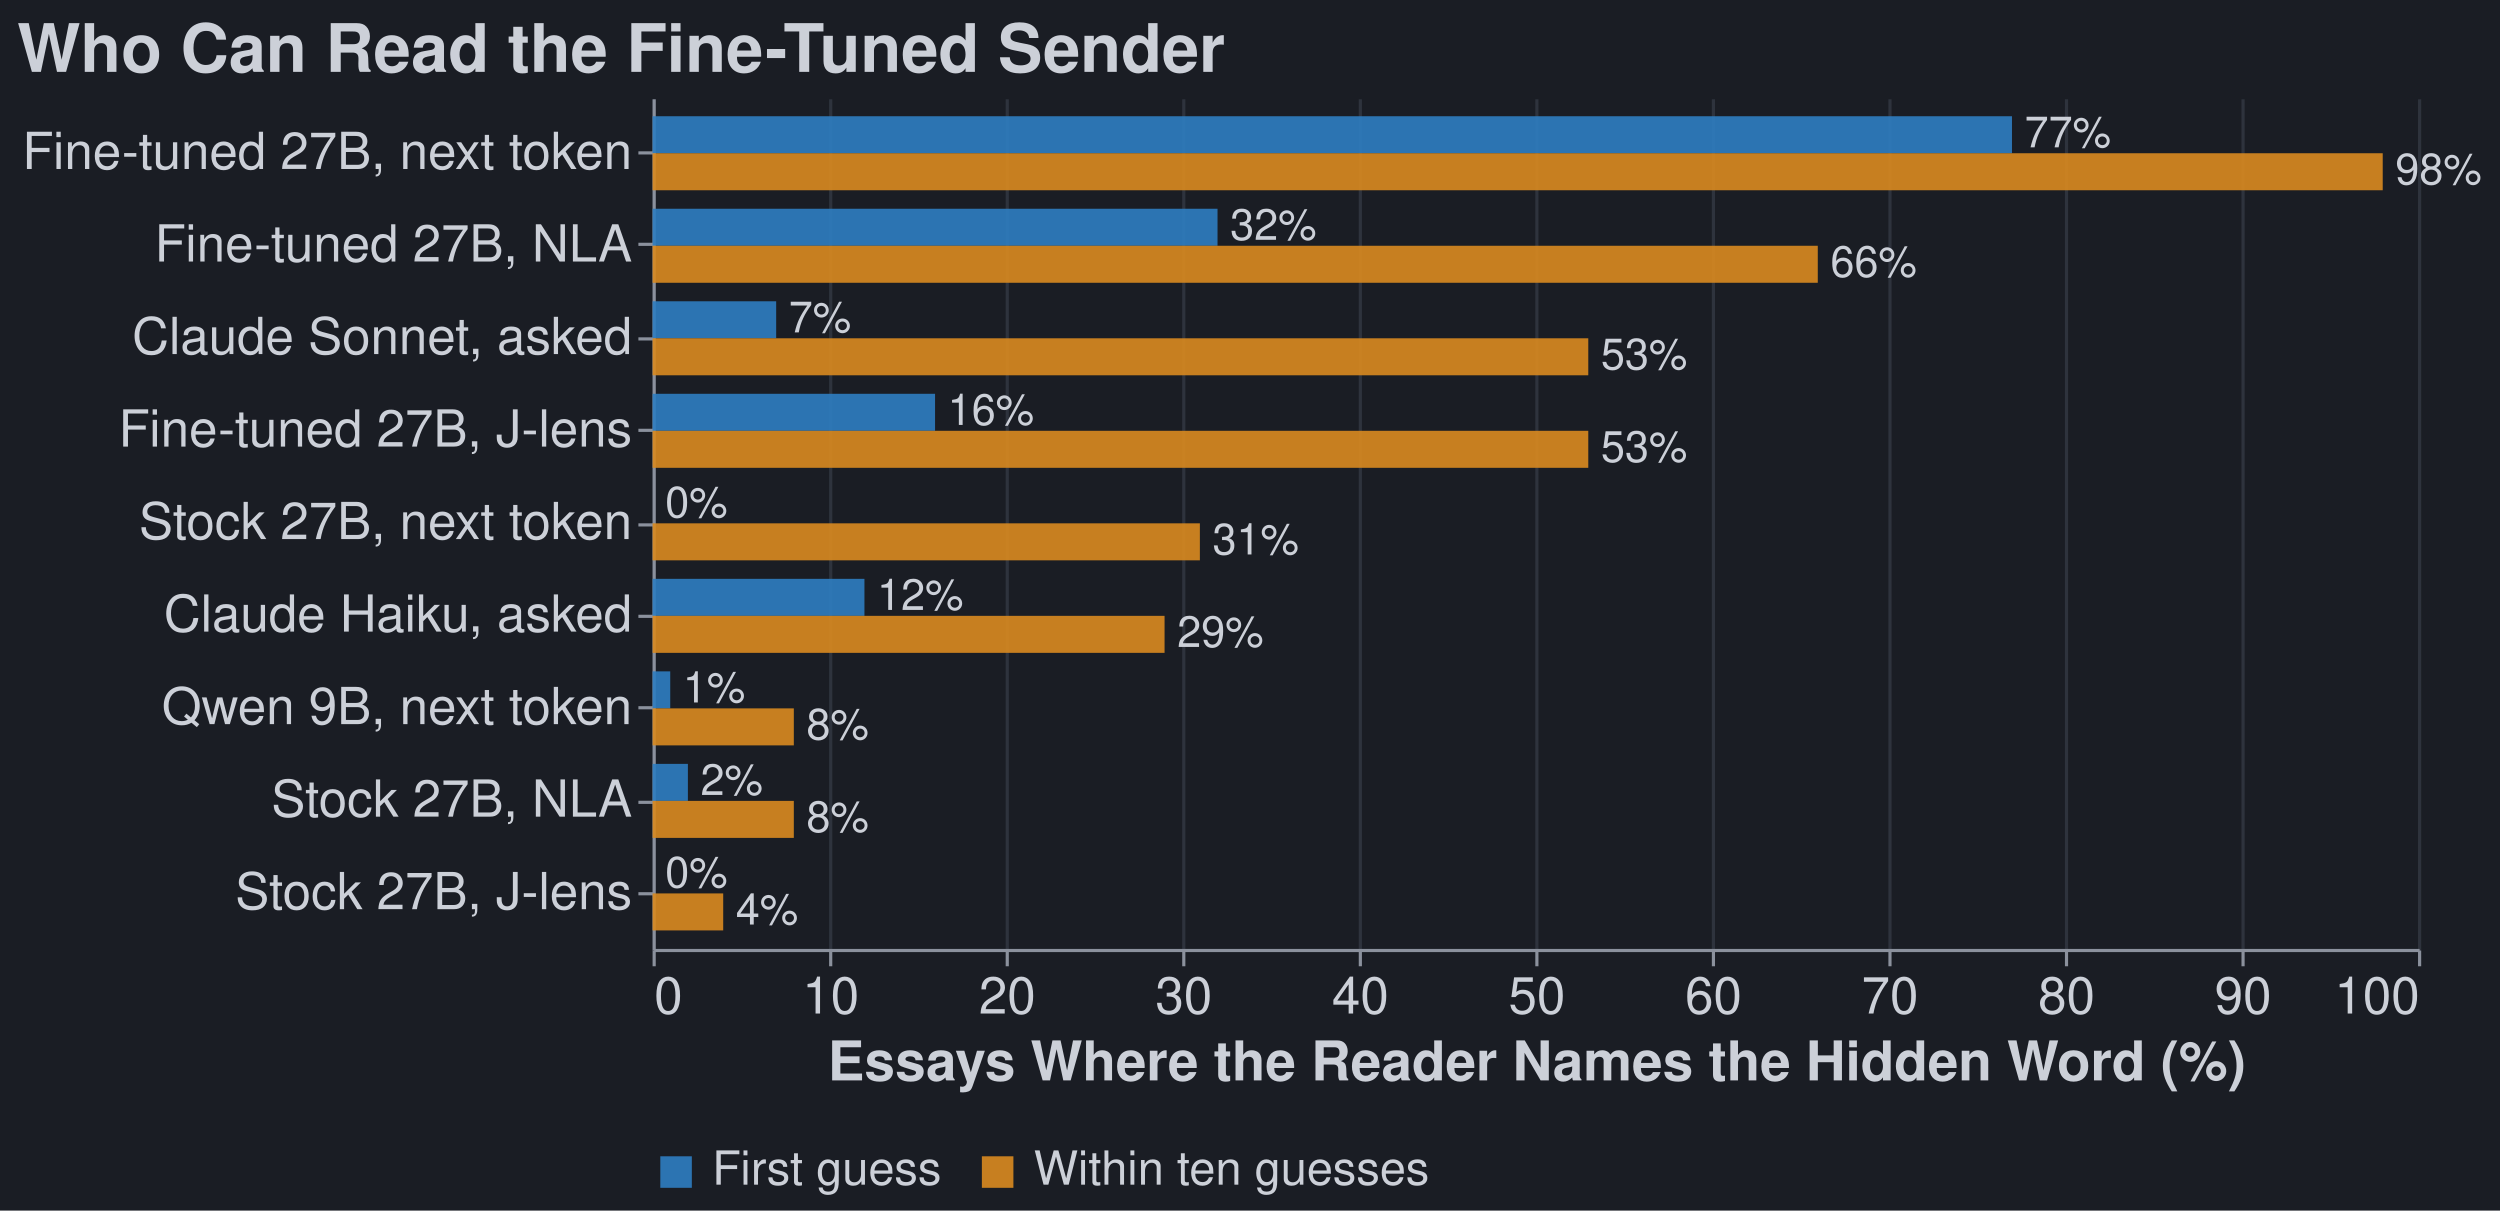
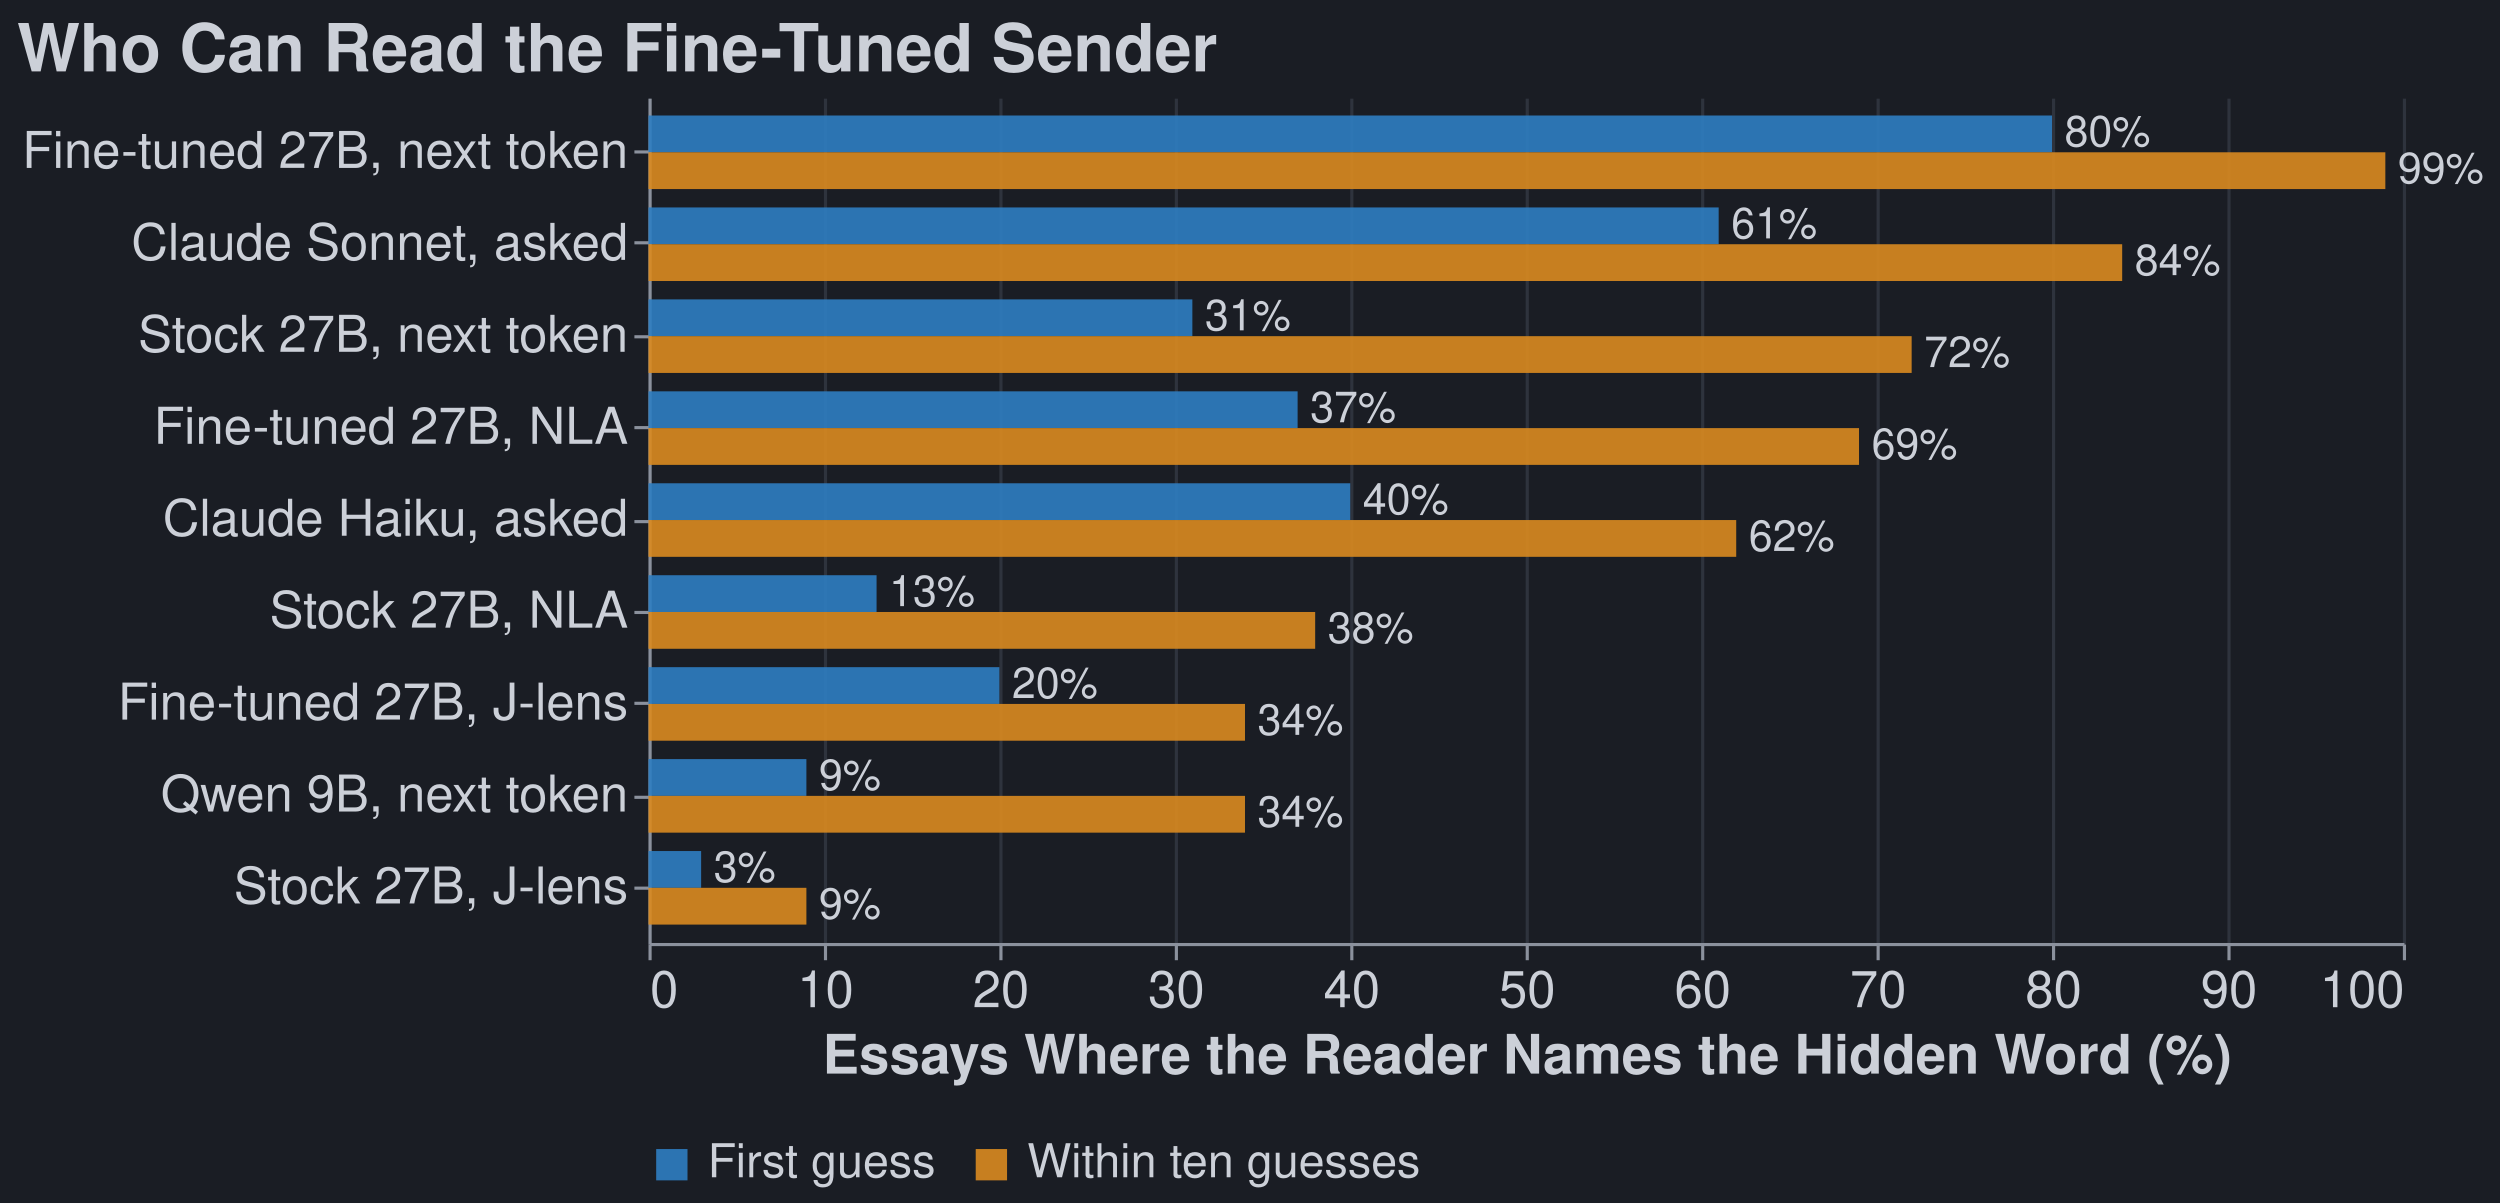
- <svg xmlns="http://www.w3.org/2000/svg" version="1.1" class="marks" width="793" height="384" viewBox="0 0 793 384">
-   <rect width="793" height="384" fill="#1a1d24" />
+ <svg xmlns="http://www.w3.org/2000/svg" version="1.1" class="marks" width="798" height="384" viewBox="0 0 798 384">
+   <rect width="798" height="384" fill="#1a1d24" />
  <g fill="none" stroke-miterlimit="10" transform="translate(207,31)">
    <g class="mark-group role-frame root" role="graphics-object" aria-roledescription="group mark container">
      <g transform="translate(0,0)">
        <path class="background" aria-hidden="true" d="M0,0h560v270h-560Z" />
        <g>
          <g class="mark-group role-axis" aria-hidden="true">
            <g transform="translate(0.5,270.5)">
              <path class="background" aria-hidden="true" d="M0,0h0v0h0Z" pointer-events="none" />
              <g>
                <g class="mark-rule role-axis-grid" pointer-events="none">
                  <line transform="translate(0,0)" x2="0" y2="-270" stroke="#2e333d" stroke-width="1" opacity="1" />
                  <line transform="translate(56,0)" x2="0" y2="-270" stroke="#2e333d" stroke-width="1" opacity="1" />
                  <line transform="translate(112,0)" x2="0" y2="-270" stroke="#2e333d" stroke-width="1" opacity="1" />
                  <line transform="translate(168,0)" x2="0" y2="-270" stroke="#2e333d" stroke-width="1" opacity="1" />
                  <line transform="translate(224,0)" x2="0" y2="-270" stroke="#2e333d" stroke-width="1" opacity="1" />
                  <line transform="translate(280,0)" x2="0" y2="-270" stroke="#2e333d" stroke-width="1" opacity="1" />
                  <line transform="translate(336,0)" x2="0" y2="-270" stroke="#2e333d" stroke-width="1" opacity="1" />
                  <line transform="translate(392,0)" x2="0" y2="-270" stroke="#2e333d" stroke-width="1" opacity="1" />
                  <line transform="translate(448,0)" x2="0" y2="-270" stroke="#2e333d" stroke-width="1" opacity="1" />
                  <line transform="translate(504,0)" x2="0" y2="-270" stroke="#2e333d" stroke-width="1" opacity="1" />
                  <line transform="translate(560,0)" x2="0" y2="-270" stroke="#2e333d" stroke-width="1" opacity="1" />
                </g>
              </g>
              <path class="foreground" aria-hidden="true" d="" pointer-events="none" display="none" />
            </g>
          </g>
          <g class="mark-group role-axis" role="graphics-symbol" aria-roledescription="axis" aria-label="X-axis titled 'Essays Where the Reader Names the Hidden Word (%)' for a linear scale with values from 0 to 100">
            <g transform="translate(0.5,270.5)">
              <path class="background" aria-hidden="true" d="M0,0h0v0h0Z" pointer-events="none" />
              <g>
                <g class="mark-rule role-axis-tick" pointer-events="none">
                  <line transform="translate(0,0)" x2="0" y2="5" stroke="#8b919d" stroke-width="1" opacity="1" />
                  <line transform="translate(56,0)" x2="0" y2="5" stroke="#8b919d" stroke-width="1" opacity="1" />
                  <line transform="translate(112,0)" x2="0" y2="5" stroke="#8b919d" stroke-width="1" opacity="1" />
                  <line transform="translate(168,0)" x2="0" y2="5" stroke="#8b919d" stroke-width="1" opacity="1" />
                  <line transform="translate(224,0)" x2="0" y2="5" stroke="#8b919d" stroke-width="1" opacity="1" />
                  <line transform="translate(280,0)" x2="0" y2="5" stroke="#8b919d" stroke-width="1" opacity="1" />
                  <line transform="translate(336,0)" x2="0" y2="5" stroke="#8b919d" stroke-width="1" opacity="1" />
                  <line transform="translate(392,0)" x2="0" y2="5" stroke="#8b919d" stroke-width="1" opacity="1" />
                  <line transform="translate(448,0)" x2="0" y2="5" stroke="#8b919d" stroke-width="1" opacity="1" />
                  <line transform="translate(504,0)" x2="0" y2="5" stroke="#8b919d" stroke-width="1" opacity="1" />
                  <line transform="translate(560,0)" x2="0" y2="5" stroke="#8b919d" stroke-width="1" opacity="1" />
                </g>
                <g class="mark-text role-axis-label" pointer-events="none">
                  <text text-anchor="start" transform="translate(0,20)" font-family="system-ui, -apple-system, Segoe UI, Helvetica, Arial, sans-serif" font-size="16.2px" fill="#ccd0d8" opacity="1">0</text>
                  <text text-anchor="middle" transform="translate(56,20)" font-family="system-ui, -apple-system, Segoe UI, Helvetica, Arial, sans-serif" font-size="16.2px" fill="#ccd0d8" opacity="1">10</text>
                  <text text-anchor="middle" transform="translate(112,20)" font-family="system-ui, -apple-system, Segoe UI, Helvetica, Arial, sans-serif" font-size="16.2px" fill="#ccd0d8" opacity="1">20</text>
                  <text text-anchor="middle" transform="translate(168,20)" font-family="system-ui, -apple-system, Segoe UI, Helvetica, Arial, sans-serif" font-size="16.2px" fill="#ccd0d8" opacity="1">30</text>
                  <text text-anchor="middle" transform="translate(224,20)" font-family="system-ui, -apple-system, Segoe UI, Helvetica, Arial, sans-serif" font-size="16.2px" fill="#ccd0d8" opacity="1">40</text>
                  <text text-anchor="middle" transform="translate(280,20)" font-family="system-ui, -apple-system, Segoe UI, Helvetica, Arial, sans-serif" font-size="16.2px" fill="#ccd0d8" opacity="1">50</text>
                  <text text-anchor="middle" transform="translate(336,20)" font-family="system-ui, -apple-system, Segoe UI, Helvetica, Arial, sans-serif" font-size="16.2px" fill="#ccd0d8" opacity="1">60</text>
                  <text text-anchor="middle" transform="translate(392,20)" font-family="system-ui, -apple-system, Segoe UI, Helvetica, Arial, sans-serif" font-size="16.2px" fill="#ccd0d8" opacity="1">70</text>
                  <text text-anchor="middle" transform="translate(448,20)" font-family="system-ui, -apple-system, Segoe UI, Helvetica, Arial, sans-serif" font-size="16.2px" fill="#ccd0d8" opacity="1">80</text>
                  <text text-anchor="middle" transform="translate(504,20)" font-family="system-ui, -apple-system, Segoe UI, Helvetica, Arial, sans-serif" font-size="16.2px" fill="#ccd0d8" opacity="1">90</text>
                  <text text-anchor="end" transform="translate(560,20)" font-family="system-ui, -apple-system, Segoe UI, Helvetica, Arial, sans-serif" font-size="16.2px" fill="#ccd0d8" opacity="1">100</text>
                </g>
                <g class="mark-rule role-axis-domain" pointer-events="none">
                  <line transform="translate(0,0)" x2="560" y2="0" stroke="#8b919d" stroke-width="1" opacity="1" />
                </g>
                <g class="mark-text role-axis-title" pointer-events="none">
                  <text text-anchor="middle" transform="translate(280,41.2)" font-family="system-ui, -apple-system, Segoe UI, Helvetica, Arial, sans-serif" font-size="17.4px" font-weight="bold" fill="#ccd0d8" opacity="1">Essays Where the Reader Names the Hidden Word (%)</text>
                </g>
              </g>
              <path class="foreground" aria-hidden="true" d="" pointer-events="none" display="none" />
            </g>
          </g>
-           <g class="mark-group role-axis" role="graphics-symbol" aria-roledescription="axis" aria-label="Y-axis for a discrete scale with 9 values: Fine-tuned 27B, next token, Fine-tuned 27B, NLA, Claude Sonnet, asked, Fine-tuned 27B, J-lens, Stock 27B, next token, ending with Stock 27B, J-lens">
+           <g class="mark-group role-axis" role="graphics-symbol" aria-roledescription="axis" aria-label="Y-axis for a discrete scale with 9 values: Fine-tuned 27B, next token, Claude Sonnet, asked, Stock 27B, next token, Fine-tuned 27B, NLA, Claude Haiku, asked, ending with Stock 27B, J-lens">
            <g transform="translate(0.5,0.5)">
              <path class="background" aria-hidden="true" d="M0,0h0v0h0Z" pointer-events="none" />
              <g>
                <g class="mark-rule role-axis-tick" pointer-events="none">
                  <line transform="translate(0,17)" x2="-5" y2="0" stroke="#8b919d" stroke-width="1" opacity="1" />
                  <line transform="translate(0,46)" x2="-5" y2="0" stroke="#8b919d" stroke-width="1" opacity="1" />
                  <line transform="translate(0,76)" x2="-5" y2="0" stroke="#8b919d" stroke-width="1" opacity="1" />
                  <line transform="translate(0,105)" x2="-5" y2="0" stroke="#8b919d" stroke-width="1" opacity="1" />
                  <line transform="translate(0,135)" x2="-5" y2="0" stroke="#8b919d" stroke-width="1" opacity="1" />
                  <line transform="translate(0,164)" x2="-5" y2="0" stroke="#8b919d" stroke-width="1" opacity="1" />
                  <line transform="translate(0,193)" x2="-5" y2="0" stroke="#8b919d" stroke-width="1" opacity="1" />
                  <line transform="translate(0,223)" x2="-5" y2="0" stroke="#8b919d" stroke-width="1" opacity="1" />
                  <line transform="translate(0,252)" x2="-5" y2="0" stroke="#8b919d" stroke-width="1" opacity="1" />
                </g>
                <g class="mark-text role-axis-label" pointer-events="none">
                  <text text-anchor="end" transform="translate(-7,22.1087)" font-family="system-ui, -apple-system, Segoe UI, Helvetica, Arial, sans-serif" font-size="16.2px" fill="#ccd0d8" opacity="1">Fine-tuned 27B, next token</text>
-                   <text text-anchor="end" transform="translate(-7,51.45652)" font-family="system-ui, -apple-system, Segoe UI, Helvetica, Arial, sans-serif" font-size="16.2px" fill="#ccd0d8" opacity="1">Fine-tuned 27B, NLA</text>
-                   <text text-anchor="end" transform="translate(-7,80.80435)" font-family="system-ui, -apple-system, Segoe UI, Helvetica, Arial, sans-serif" font-size="16.2px" fill="#ccd0d8" opacity="1">Claude Sonnet, asked</text>
-                   <text text-anchor="end" transform="translate(-7,110.1522)" font-family="system-ui, -apple-system, Segoe UI, Helvetica, Arial, sans-serif" font-size="16.2px" fill="#ccd0d8" opacity="1">Fine-tuned 27B, J-lens</text>
-                   <text text-anchor="end" transform="translate(-7,139.5)" font-family="system-ui, -apple-system, Segoe UI, Helvetica, Arial, sans-serif" font-size="16.2px" fill="#ccd0d8" opacity="1">Stock 27B, next token</text>
-                   <text text-anchor="end" transform="translate(-7,168.8478)" font-family="system-ui, -apple-system, Segoe UI, Helvetica, Arial, sans-serif" font-size="16.2px" fill="#ccd0d8" opacity="1">Claude Haiku, asked</text>
-                   <text text-anchor="end" transform="translate(-7,198.1957)" font-family="system-ui, -apple-system, Segoe UI, Helvetica, Arial, sans-serif" font-size="16.2px" fill="#ccd0d8" opacity="1">Qwen 9B, next token</text>
-                   <text text-anchor="end" transform="translate(-7,227.5435)" font-family="system-ui, -apple-system, Segoe UI, Helvetica, Arial, sans-serif" font-size="16.2px" fill="#ccd0d8" opacity="1">Stock 27B, NLA</text>
+                   <text text-anchor="end" transform="translate(-7,51.45652)" font-family="system-ui, -apple-system, Segoe UI, Helvetica, Arial, sans-serif" font-size="16.2px" fill="#ccd0d8" opacity="1">Claude Sonnet, asked</text>
+                   <text text-anchor="end" transform="translate(-7,80.80435)" font-family="system-ui, -apple-system, Segoe UI, Helvetica, Arial, sans-serif" font-size="16.2px" fill="#ccd0d8" opacity="1">Stock 27B, next token</text>
+                   <text text-anchor="end" transform="translate(-7,110.1522)" font-family="system-ui, -apple-system, Segoe UI, Helvetica, Arial, sans-serif" font-size="16.2px" fill="#ccd0d8" opacity="1">Fine-tuned 27B, NLA</text>
+                   <text text-anchor="end" transform="translate(-7,139.5)" font-family="system-ui, -apple-system, Segoe UI, Helvetica, Arial, sans-serif" font-size="16.2px" fill="#ccd0d8" opacity="1">Claude Haiku, asked</text>
+                   <text text-anchor="end" transform="translate(-7,168.8478)" font-family="system-ui, -apple-system, Segoe UI, Helvetica, Arial, sans-serif" font-size="16.2px" fill="#ccd0d8" opacity="1">Stock 27B, NLA</text>
+                   <text text-anchor="end" transform="translate(-7,198.1957)" font-family="system-ui, -apple-system, Segoe UI, Helvetica, Arial, sans-serif" font-size="16.2px" fill="#ccd0d8" opacity="1">Fine-tuned 27B, J-lens</text>
+                   <text text-anchor="end" transform="translate(-7,227.5435)" font-family="system-ui, -apple-system, Segoe UI, Helvetica, Arial, sans-serif" font-size="16.2px" fill="#ccd0d8" opacity="1">Qwen 9B, next token</text>
                  <text text-anchor="end" transform="translate(-7,256.8913)" font-family="system-ui, -apple-system, Segoe UI, Helvetica, Arial, sans-serif" font-size="16.2px" fill="#ccd0d8" opacity="1">Stock 27B, J-lens</text>
                </g>
                <g class="mark-rule role-axis-domain" pointer-events="none">
                  <line transform="translate(0,0)" x2="0" y2="270" stroke="#8b919d" stroke-width="1" opacity="1" />
                </g>
              </g>
              <path class="foreground" aria-hidden="true" d="" pointer-events="none" display="none" />
            </g>
          </g>
          <g class="mark-rect role-mark layer_0_marks" role="graphics-object" aria-roledescription="rect mark container">
-             <path aria-label="Essays Where the Reader Names the Hidden Word (%): 77; item: Fine-tuned 27B, next token; metric: First guess" role="graphics-symbol" aria-roledescription="bar" d="M0,5.87h431.2v11.739h-431.2Z" fill="#2e7dc1" opacity="0.9" />
-             <path aria-label="Essays Where the Reader Names the Hidden Word (%): 98; item: Fine-tuned 27B, next token; metric: Within ten guesses" role="graphics-symbol" aria-roledescription="bar" d="M0,17.609h548.8v11.739h-548.8Z" fill="#d98a1f" opacity="0.9" />
-             <path aria-label="Essays Where the Reader Names the Hidden Word (%): 32; item: Fine-tuned 27B, NLA; metric: First guess" role="graphics-symbol" aria-roledescription="bar" d="M0,35.217h179.2v11.739h-179.2Z" fill="#2e7dc1" opacity="0.9" />
-             <path aria-label="Essays Where the Reader Names the Hidden Word (%): 66; item: Fine-tuned 27B, NLA; metric: Within ten guesses" role="graphics-symbol" aria-roledescription="bar" d="M0,46.957h369.6v11.739h-369.6Z" fill="#d98a1f" opacity="0.9" />
-             <path aria-label="Essays Where the Reader Names the Hidden Word (%): 7; item: Claude Sonnet, asked; metric: First guess" role="graphics-symbol" aria-roledescription="bar" d="M0,64.565h39.2v11.739h-39.2Z" fill="#2e7dc1" opacity="0.9" />
-             <path aria-label="Essays Where the Reader Names the Hidden Word (%): 53; item: Claude Sonnet, asked; metric: Within ten guesses" role="graphics-symbol" aria-roledescription="bar" d="M0,76.304h296.8v11.739h-296.8Z" fill="#d98a1f" opacity="0.9" />
-             <path aria-label="Essays Where the Reader Names the Hidden Word (%): 16; item: Fine-tuned 27B, J-lens; metric: First guess" role="graphics-symbol" aria-roledescription="bar" d="M0,93.913h89.6v11.739h-89.6Z" fill="#2e7dc1" opacity="0.9" />
-             <path aria-label="Essays Where the Reader Names the Hidden Word (%): 53; item: Fine-tuned 27B, J-lens; metric: Within ten guesses" role="graphics-symbol" aria-roledescription="bar" d="M0,105.652h296.8v11.739h-296.8Z" fill="#d98a1f" opacity="0.9" />
-             <path aria-label="Essays Where the Reader Names the Hidden Word (%): 0; item: Stock 27B, next token; metric: First guess" role="graphics-symbol" aria-roledescription="bar" d="M0,123.261h0v11.739h0Z" fill="#2e7dc1" opacity="0.9" />
-             <path aria-label="Essays Where the Reader Names the Hidden Word (%): 31; item: Stock 27B, next token; metric: Within ten guesses" role="graphics-symbol" aria-roledescription="bar" d="M0,135h173.6v11.739h-173.6Z" fill="#d98a1f" opacity="0.9" />
-             <path aria-label="Essays Where the Reader Names the Hidden Word (%): 12; item: Claude Haiku, asked; metric: First guess" role="graphics-symbol" aria-roledescription="bar" d="M0,152.609h67.2v11.739h-67.2Z" fill="#2e7dc1" opacity="0.9" />
-             <path aria-label="Essays Where the Reader Names the Hidden Word (%): 29; item: Claude Haiku, asked; metric: Within ten guesses" role="graphics-symbol" aria-roledescription="bar" d="M0,164.348h162.4v11.739h-162.4Z" fill="#d98a1f" opacity="0.9" />
-             <path aria-label="Essays Where the Reader Names the Hidden Word (%): 1; item: Qwen 9B, next token; metric: First guess" role="graphics-symbol" aria-roledescription="bar" d="M0,181.957h5.6v11.739h-5.6Z" fill="#2e7dc1" opacity="0.9" />
-             <path aria-label="Essays Where the Reader Names the Hidden Word (%): 8; item: Qwen 9B, next token; metric: Within ten guesses" role="graphics-symbol" aria-roledescription="bar" d="M0,193.696h44.8v11.739h-44.8Z" fill="#d98a1f" opacity="0.9" />
-             <path aria-label="Essays Where the Reader Names the Hidden Word (%): 2; item: Stock 27B, NLA; metric: First guess" role="graphics-symbol" aria-roledescription="bar" d="M0,211.304h11.2v11.739h-11.2Z" fill="#2e7dc1" opacity="0.9" />
-             <path aria-label="Essays Where the Reader Names the Hidden Word (%): 8; item: Stock 27B, NLA; metric: Within ten guesses" role="graphics-symbol" aria-roledescription="bar" d="M0,223.043h44.8v11.739h-44.8Z" fill="#d98a1f" opacity="0.9" />
-             <path aria-label="Essays Where the Reader Names the Hidden Word (%): 0; item: Stock 27B, J-lens; metric: First guess" role="graphics-symbol" aria-roledescription="bar" d="M0,240.652h0v11.739h0Z" fill="#2e7dc1" opacity="0.9" />
-             <path aria-label="Essays Where the Reader Names the Hidden Word (%): 4; item: Stock 27B, J-lens; metric: Within ten guesses" role="graphics-symbol" aria-roledescription="bar" d="M0,252.391h22.4v11.739h-22.4Z" fill="#d98a1f" opacity="0.9" />
+             <path aria-label="Essays Where the Reader Names the Hidden Word (%): 80; item: Fine-tuned 27B, next token; metric: First guess" role="graphics-symbol" aria-roledescription="bar" d="M0,5.87h448v11.739h-448Z" fill="#2e7dc1" opacity="0.9" />
+             <path aria-label="Essays Where the Reader Names the Hidden Word (%): 99; item: Fine-tuned 27B, next token; metric: Within ten guesses" role="graphics-symbol" aria-roledescription="bar" d="M0,17.609h554.4v11.739h-554.4Z" fill="#d98a1f" opacity="0.9" />
+             <path aria-label="Essays Where the Reader Names the Hidden Word (%): 61; item: Claude Sonnet, asked; metric: First guess" role="graphics-symbol" aria-roledescription="bar" d="M0,35.217h341.6v11.739h-341.6Z" fill="#2e7dc1" opacity="0.9" />
+             <path aria-label="Essays Where the Reader Names the Hidden Word (%): 84; item: Claude Sonnet, asked; metric: Within ten guesses" role="graphics-symbol" aria-roledescription="bar" d="M0,46.957h470.4v11.739h-470.4Z" fill="#d98a1f" opacity="0.9" />
+             <path aria-label="Essays Where the Reader Names the Hidden Word (%): 31; item: Stock 27B, next token; metric: First guess" role="graphics-symbol" aria-roledescription="bar" d="M0,64.565h173.6v11.739h-173.6Z" fill="#2e7dc1" opacity="0.9" />
+             <path aria-label="Essays Where the Reader Names the Hidden Word (%): 72; item: Stock 27B, next token; metric: Within ten guesses" role="graphics-symbol" aria-roledescription="bar" d="M0,76.304h403.2v11.739h-403.2Z" fill="#d98a1f" opacity="0.9" />
+             <path aria-label="Essays Where the Reader Names the Hidden Word (%): 37; item: Fine-tuned 27B, NLA; metric: First guess" role="graphics-symbol" aria-roledescription="bar" d="M0,93.913h207.2v11.739h-207.2Z" fill="#2e7dc1" opacity="0.9" />
+             <path aria-label="Essays Where the Reader Names the Hidden Word (%): 69; item: Fine-tuned 27B, NLA; metric: Within ten guesses" role="graphics-symbol" aria-roledescription="bar" d="M0,105.652h386.4v11.739h-386.4Z" fill="#d98a1f" opacity="0.9" />
+             <path aria-label="Essays Where the Reader Names the Hidden Word (%): 40; item: Claude Haiku, asked; metric: First guess" role="graphics-symbol" aria-roledescription="bar" d="M0,123.261h224v11.739h-224Z" fill="#2e7dc1" opacity="0.9" />
+             <path aria-label="Essays Where the Reader Names the Hidden Word (%): 62; item: Claude Haiku, asked; metric: Within ten guesses" role="graphics-symbol" aria-roledescription="bar" d="M0,135h347.2v11.739h-347.2Z" fill="#d98a1f" opacity="0.9" />
+             <path aria-label="Essays Where the Reader Names the Hidden Word (%): 13; item: Stock 27B, NLA; metric: First guess" role="graphics-symbol" aria-roledescription="bar" d="M0,152.609h72.8v11.739h-72.8Z" fill="#2e7dc1" opacity="0.9" />
+             <path aria-label="Essays Where the Reader Names the Hidden Word (%): 38; item: Stock 27B, NLA; metric: Within ten guesses" role="graphics-symbol" aria-roledescription="bar" d="M0,164.348h212.8v11.739h-212.8Z" fill="#d98a1f" opacity="0.9" />
+             <path aria-label="Essays Where the Reader Names the Hidden Word (%): 20; item: Fine-tuned 27B, J-lens; metric: First guess" role="graphics-symbol" aria-roledescription="bar" d="M0,181.957h112v11.739h-112Z" fill="#2e7dc1" opacity="0.9" />
+             <path aria-label="Essays Where the Reader Names the Hidden Word (%): 34; item: Fine-tuned 27B, J-lens; metric: Within ten guesses" role="graphics-symbol" aria-roledescription="bar" d="M0,193.696h190.4v11.739h-190.4Z" fill="#d98a1f" opacity="0.9" />
+             <path aria-label="Essays Where the Reader Names the Hidden Word (%): 9; item: Qwen 9B, next token; metric: First guess" role="graphics-symbol" aria-roledescription="bar" d="M0,211.304h50.4v11.739h-50.4Z" fill="#2e7dc1" opacity="0.9" />
+             <path aria-label="Essays Where the Reader Names the Hidden Word (%): 34; item: Qwen 9B, next token; metric: Within ten guesses" role="graphics-symbol" aria-roledescription="bar" d="M0,223.043h190.4v11.739h-190.4Z" fill="#d98a1f" opacity="0.9" />
+             <path aria-label="Essays Where the Reader Names the Hidden Word (%): 3; item: Stock 27B, J-lens; metric: First guess" role="graphics-symbol" aria-roledescription="bar" d="M0,240.652h16.8v11.739h-16.8Z" fill="#2e7dc1" opacity="0.9" />
+             <path aria-label="Essays Where the Reader Names the Hidden Word (%): 9; item: Stock 27B, J-lens; metric: Within ten guesses" role="graphics-symbol" aria-roledescription="bar" d="M0,252.391h50.4v11.739h-50.4Z" fill="#d98a1f" opacity="0.9" />
          </g>
          <g class="mark-text role-mark layer_1_marks" role="graphics-object" aria-roledescription="text mark container">
-             <text aria-label="v: 77; item: Fine-tuned 27B, next token; metric: First guess; label: 77%" role="graphics-symbol" aria-roledescription="text mark" text-anchor="start" transform="translate(435.2,15.73913)" font-family="system-ui, -apple-system, Segoe UI, Helvetica, Arial, sans-serif" font-size="13.7px" fill="#ccd0d8">77%</text>
-             <text aria-label="v: 98; item: Fine-tuned 27B, next token; metric: Within ten guesses; label: 98%" role="graphics-symbol" aria-roledescription="text mark" text-anchor="start" transform="translate(552.8,27.47826)" font-family="system-ui, -apple-system, Segoe UI, Helvetica, Arial, sans-serif" font-size="13.7px" fill="#ccd0d8">98%</text>
-             <text aria-label="v: 32; item: Fine-tuned 27B, NLA; metric: First guess; label: 32%" role="graphics-symbol" aria-roledescription="text mark" text-anchor="start" transform="translate(183.2,45.08696)" font-family="system-ui, -apple-system, Segoe UI, Helvetica, Arial, sans-serif" font-size="13.7px" fill="#ccd0d8">32%</text>
-             <text aria-label="v: 66; item: Fine-tuned 27B, NLA; metric: Within ten guesses; label: 66%" role="graphics-symbol" aria-roledescription="text mark" text-anchor="start" transform="translate(373.6,56.82609)" font-family="system-ui, -apple-system, Segoe UI, Helvetica, Arial, sans-serif" font-size="13.7px" fill="#ccd0d8">66%</text>
-             <text aria-label="v: 7; item: Claude Sonnet, asked; metric: First guess; label: 7%" role="graphics-symbol" aria-roledescription="text mark" text-anchor="start" transform="translate(43.2,74.43478)" font-family="system-ui, -apple-system, Segoe UI, Helvetica, Arial, sans-serif" font-size="13.7px" fill="#ccd0d8">7%</text>
-             <text aria-label="v: 53; item: Claude Sonnet, asked; metric: Within ten guesses; label: 53%" role="graphics-symbol" aria-roledescription="text mark" text-anchor="start" transform="translate(300.8,86.17391)" font-family="system-ui, -apple-system, Segoe UI, Helvetica, Arial, sans-serif" font-size="13.7px" fill="#ccd0d8">53%</text>
-             <text aria-label="v: 16; item: Fine-tuned 27B, J-lens; metric: First guess; label: 16%" role="graphics-symbol" aria-roledescription="text mark" text-anchor="start" transform="translate(93.6,103.7826)" font-family="system-ui, -apple-system, Segoe UI, Helvetica, Arial, sans-serif" font-size="13.7px" fill="#ccd0d8">16%</text>
-             <text aria-label="v: 53; item: Fine-tuned 27B, J-lens; metric: Within ten guesses; label: 53%" role="graphics-symbol" aria-roledescription="text mark" text-anchor="start" transform="translate(300.8,115.5217)" font-family="system-ui, -apple-system, Segoe UI, Helvetica, Arial, sans-serif" font-size="13.7px" fill="#ccd0d8">53%</text>
-             <text aria-label="v: 0; item: Stock 27B, next token; metric: First guess; label: 0%" role="graphics-symbol" aria-roledescription="text mark" text-anchor="start" transform="translate(4,133.1304)" font-family="system-ui, -apple-system, Segoe UI, Helvetica, Arial, sans-serif" font-size="13.7px" fill="#ccd0d8">0%</text>
-             <text aria-label="v: 31; item: Stock 27B, next token; metric: Within ten guesses; label: 31%" role="graphics-symbol" aria-roledescription="text mark" text-anchor="start" transform="translate(177.6,144.8696)" font-family="system-ui, -apple-system, Segoe UI, Helvetica, Arial, sans-serif" font-size="13.7px" fill="#ccd0d8">31%</text>
-             <text aria-label="v: 12; item: Claude Haiku, asked; metric: First guess; label: 12%" role="graphics-symbol" aria-roledescription="text mark" text-anchor="start" transform="translate(71.2,162.4783)" font-family="system-ui, -apple-system, Segoe UI, Helvetica, Arial, sans-serif" font-size="13.7px" fill="#ccd0d8">12%</text>
-             <text aria-label="v: 29; item: Claude Haiku, asked; metric: Within ten guesses; label: 29%" role="graphics-symbol" aria-roledescription="text mark" text-anchor="start" transform="translate(166.4,174.2174)" font-family="system-ui, -apple-system, Segoe UI, Helvetica, Arial, sans-serif" font-size="13.7px" fill="#ccd0d8">29%</text>
-             <text aria-label="v: 1; item: Qwen 9B, next token; metric: First guess; label: 1%" role="graphics-symbol" aria-roledescription="text mark" text-anchor="start" transform="translate(9.6,191.8261)" font-family="system-ui, -apple-system, Segoe UI, Helvetica, Arial, sans-serif" font-size="13.7px" fill="#ccd0d8">1%</text>
-             <text aria-label="v: 8; item: Qwen 9B, next token; metric: Within ten guesses; label: 8%" role="graphics-symbol" aria-roledescription="text mark" text-anchor="start" transform="translate(48.8,203.5652)" font-family="system-ui, -apple-system, Segoe UI, Helvetica, Arial, sans-serif" font-size="13.7px" fill="#ccd0d8">8%</text>
-             <text aria-label="v: 2; item: Stock 27B, NLA; metric: First guess; label: 2%" role="graphics-symbol" aria-roledescription="text mark" text-anchor="start" transform="translate(15.2,221.1739)" font-family="system-ui, -apple-system, Segoe UI, Helvetica, Arial, sans-serif" font-size="13.7px" fill="#ccd0d8">2%</text>
-             <text aria-label="v: 8; item: Stock 27B, NLA; metric: Within ten guesses; label: 8%" role="graphics-symbol" aria-roledescription="text mark" text-anchor="start" transform="translate(48.8,232.913)" font-family="system-ui, -apple-system, Segoe UI, Helvetica, Arial, sans-serif" font-size="13.7px" fill="#ccd0d8">8%</text>
-             <text aria-label="v: 0; item: Stock 27B, J-lens; metric: First guess; label: 0%" role="graphics-symbol" aria-roledescription="text mark" text-anchor="start" transform="translate(4,250.5217)" font-family="system-ui, -apple-system, Segoe UI, Helvetica, Arial, sans-serif" font-size="13.7px" fill="#ccd0d8">0%</text>
-             <text aria-label="v: 4; item: Stock 27B, J-lens; metric: Within ten guesses; label: 4%" role="graphics-symbol" aria-roledescription="text mark" text-anchor="start" transform="translate(26.4,262.2609)" font-family="system-ui, -apple-system, Segoe UI, Helvetica, Arial, sans-serif" font-size="13.7px" fill="#ccd0d8">4%</text>
+             <text aria-label="v: 80; item: Fine-tuned 27B, next token; metric: First guess; label: 80%" role="graphics-symbol" aria-roledescription="text mark" text-anchor="start" transform="translate(452,15.73913)" font-family="system-ui, -apple-system, Segoe UI, Helvetica, Arial, sans-serif" font-size="13.7px" fill="#ccd0d8">80%</text>
+             <text aria-label="v: 99; item: Fine-tuned 27B, next token; metric: Within ten guesses; label: 99%" role="graphics-symbol" aria-roledescription="text mark" text-anchor="start" transform="translate(558.4,27.47826)" font-family="system-ui, -apple-system, Segoe UI, Helvetica, Arial, sans-serif" font-size="13.7px" fill="#ccd0d8">99%</text>
+             <text aria-label="v: 61; item: Claude Sonnet, asked; metric: First guess; label: 61%" role="graphics-symbol" aria-roledescription="text mark" text-anchor="start" transform="translate(345.6,45.08696)" font-family="system-ui, -apple-system, Segoe UI, Helvetica, Arial, sans-serif" font-size="13.7px" fill="#ccd0d8">61%</text>
+             <text aria-label="v: 84; item: Claude Sonnet, asked; metric: Within ten guesses; label: 84%" role="graphics-symbol" aria-roledescription="text mark" text-anchor="start" transform="translate(474.4,56.82609)" font-family="system-ui, -apple-system, Segoe UI, Helvetica, Arial, sans-serif" font-size="13.7px" fill="#ccd0d8">84%</text>
+             <text aria-label="v: 31; item: Stock 27B, next token; metric: First guess; label: 31%" role="graphics-symbol" aria-roledescription="text mark" text-anchor="start" transform="translate(177.6,74.43478)" font-family="system-ui, -apple-system, Segoe UI, Helvetica, Arial, sans-serif" font-size="13.7px" fill="#ccd0d8">31%</text>
+             <text aria-label="v: 72; item: Stock 27B, next token; metric: Within ten guesses; label: 72%" role="graphics-symbol" aria-roledescription="text mark" text-anchor="start" transform="translate(407.2,86.17391)" font-family="system-ui, -apple-system, Segoe UI, Helvetica, Arial, sans-serif" font-size="13.7px" fill="#ccd0d8">72%</text>
+             <text aria-label="v: 37; item: Fine-tuned 27B, NLA; metric: First guess; label: 37%" role="graphics-symbol" aria-roledescription="text mark" text-anchor="start" transform="translate(211.2,103.7826)" font-family="system-ui, -apple-system, Segoe UI, Helvetica, Arial, sans-serif" font-size="13.7px" fill="#ccd0d8">37%</text>
+             <text aria-label="v: 69; item: Fine-tuned 27B, NLA; metric: Within ten guesses; label: 69%" role="graphics-symbol" aria-roledescription="text mark" text-anchor="start" transform="translate(390.4,115.5217)" font-family="system-ui, -apple-system, Segoe UI, Helvetica, Arial, sans-serif" font-size="13.7px" fill="#ccd0d8">69%</text>
+             <text aria-label="v: 40; item: Claude Haiku, asked; metric: First guess; label: 40%" role="graphics-symbol" aria-roledescription="text mark" text-anchor="start" transform="translate(228,133.1304)" font-family="system-ui, -apple-system, Segoe UI, Helvetica, Arial, sans-serif" font-size="13.7px" fill="#ccd0d8">40%</text>
+             <text aria-label="v: 62; item: Claude Haiku, asked; metric: Within ten guesses; label: 62%" role="graphics-symbol" aria-roledescription="text mark" text-anchor="start" transform="translate(351.2,144.8696)" font-family="system-ui, -apple-system, Segoe UI, Helvetica, Arial, sans-serif" font-size="13.7px" fill="#ccd0d8">62%</text>
+             <text aria-label="v: 13; item: Stock 27B, NLA; metric: First guess; label: 13%" role="graphics-symbol" aria-roledescription="text mark" text-anchor="start" transform="translate(76.8,162.4783)" font-family="system-ui, -apple-system, Segoe UI, Helvetica, Arial, sans-serif" font-size="13.7px" fill="#ccd0d8">13%</text>
+             <text aria-label="v: 38; item: Stock 27B, NLA; metric: Within ten guesses; label: 38%" role="graphics-symbol" aria-roledescription="text mark" text-anchor="start" transform="translate(216.8,174.2174)" font-family="system-ui, -apple-system, Segoe UI, Helvetica, Arial, sans-serif" font-size="13.7px" fill="#ccd0d8">38%</text>
+             <text aria-label="v: 20; item: Fine-tuned 27B, J-lens; metric: First guess; label: 20%" role="graphics-symbol" aria-roledescription="text mark" text-anchor="start" transform="translate(116,191.8261)" font-family="system-ui, -apple-system, Segoe UI, Helvetica, Arial, sans-serif" font-size="13.7px" fill="#ccd0d8">20%</text>
+             <text aria-label="v: 34; item: Fine-tuned 27B, J-lens; metric: Within ten guesses; label: 34%" role="graphics-symbol" aria-roledescription="text mark" text-anchor="start" transform="translate(194.4,203.5652)" font-family="system-ui, -apple-system, Segoe UI, Helvetica, Arial, sans-serif" font-size="13.7px" fill="#ccd0d8">34%</text>
+             <text aria-label="v: 9; item: Qwen 9B, next token; metric: First guess; label: 9%" role="graphics-symbol" aria-roledescription="text mark" text-anchor="start" transform="translate(54.4,221.1739)" font-family="system-ui, -apple-system, Segoe UI, Helvetica, Arial, sans-serif" font-size="13.7px" fill="#ccd0d8">9%</text>
+             <text aria-label="v: 34; item: Qwen 9B, next token; metric: Within ten guesses; label: 34%" role="graphics-symbol" aria-roledescription="text mark" text-anchor="start" transform="translate(194.4,232.913)" font-family="system-ui, -apple-system, Segoe UI, Helvetica, Arial, sans-serif" font-size="13.7px" fill="#ccd0d8">34%</text>
+             <text aria-label="v: 3; item: Stock 27B, J-lens; metric: First guess; label: 3%" role="graphics-symbol" aria-roledescription="text mark" text-anchor="start" transform="translate(20.8,250.5217)" font-family="system-ui, -apple-system, Segoe UI, Helvetica, Arial, sans-serif" font-size="13.7px" fill="#ccd0d8">3%</text>
+             <text aria-label="v: 9; item: Stock 27B, J-lens; metric: Within ten guesses; label: 9%" role="graphics-symbol" aria-roledescription="text mark" text-anchor="start" transform="translate(54.4,262.2609)" font-family="system-ui, -apple-system, Segoe UI, Helvetica, Arial, sans-serif" font-size="13.7px" fill="#ccd0d8">9%</text>
          </g>
          <g class="mark-group role-legend" role="graphics-symbol" aria-roledescription="legend" aria-label="Symbol legend for fill color with 2 values: First guess, Within ten guesses">
            <g transform="translate(0,333)">
              <path class="background" aria-hidden="true" d="M0,0h247v15h-247Z" pointer-events="none" />
              <g>
                <g class="mark-group role-legend-entry">
                  <g transform="translate(0,0)">
                    <path class="background" aria-hidden="true" d="M0,0h0v0h0Z" pointer-events="none" />
                    <g>
                      <g class="mark-group role-scope" role="graphics-object" aria-roledescription="group mark container">
                        <g transform="translate(0,0.325)">
                          <path class="background" aria-hidden="true" d="M0,0h91.763v14.35h-91.763Z" pointer-events="none" opacity="1" />
                          <g>
                            <g class="mark-symbol role-legend-symbol" pointer-events="none">
                              <path transform="translate(7.45,7.45)" d="M-5,-5h10v10h-10Z" fill="#2e7dc1" stroke-width="1.5" opacity="0.9" />
                            </g>
                            <g class="mark-text role-legend-label" pointer-events="none">
                              <text text-anchor="start" transform="translate(18.9,11.45)" font-family="system-ui, -apple-system, Segoe UI, Helvetica, Arial, sans-serif" font-size="14.9px" fill="#ccd0d8" opacity="1">First guess</text>
                            </g>
                          </g>
                          <path class="foreground" aria-hidden="true" d="" pointer-events="none" display="none" />
                        </g>
                        <g transform="translate(102,0.325)">
                          <path class="background" aria-hidden="true" d="M0,0h144.786v14.35h-144.786Z" pointer-events="none" opacity="1" />
                          <g>
                            <g class="mark-symbol role-legend-symbol" pointer-events="none">
                              <path transform="translate(7.45,7.45)" d="M-5,-5h10v10h-10Z" fill="#d98a1f" stroke-width="1.5" opacity="0.9" />
                            </g>
                            <g class="mark-text role-legend-label" pointer-events="none">
                              <text text-anchor="start" transform="translate(18.9,11.45)" font-family="system-ui, -apple-system, Segoe UI, Helvetica, Arial, sans-serif" font-size="14.9px" fill="#ccd0d8" opacity="1">Within ten guesses</text>
                            </g>
                          </g>
                          <path class="foreground" aria-hidden="true" d="" pointer-events="none" display="none" />
                        </g>
                      </g>
                    </g>
                    <path class="foreground" aria-hidden="true" d="" pointer-events="none" display="none" />
                  </g>
                </g>
              </g>
              <path class="foreground" aria-hidden="true" d="" pointer-events="none" display="none" />
            </g>
          </g>
          <g class="mark-group role-title">
            <g transform="translate(-201.5266,-25.2)">
              <path class="background" aria-hidden="true" d="M0,0h0v0h0Z" pointer-events="none" />
              <g>
                <g class="mark-text role-title-text" role="graphics-symbol" aria-roledescription="title" aria-label="Title text 'Who Can Read the Fine-Tuned Sender'" pointer-events="none">
                  <text text-anchor="start" transform="translate(0,17)" font-family="system-ui, -apple-system, Segoe UI, Helvetica, Arial, sans-serif" font-size="21.2px" font-weight="bold" fill="#ccd0d8" opacity="1">Who Can Read the Fine-Tuned Sender</text>
                </g>
              </g>
              <path class="foreground" aria-hidden="true" d="" pointer-events="none" display="none" />
            </g>
          </g>
        </g>
        <path class="foreground" aria-hidden="true" d="" display="none" />
      </g>
    </g>
  </g>
</svg>
